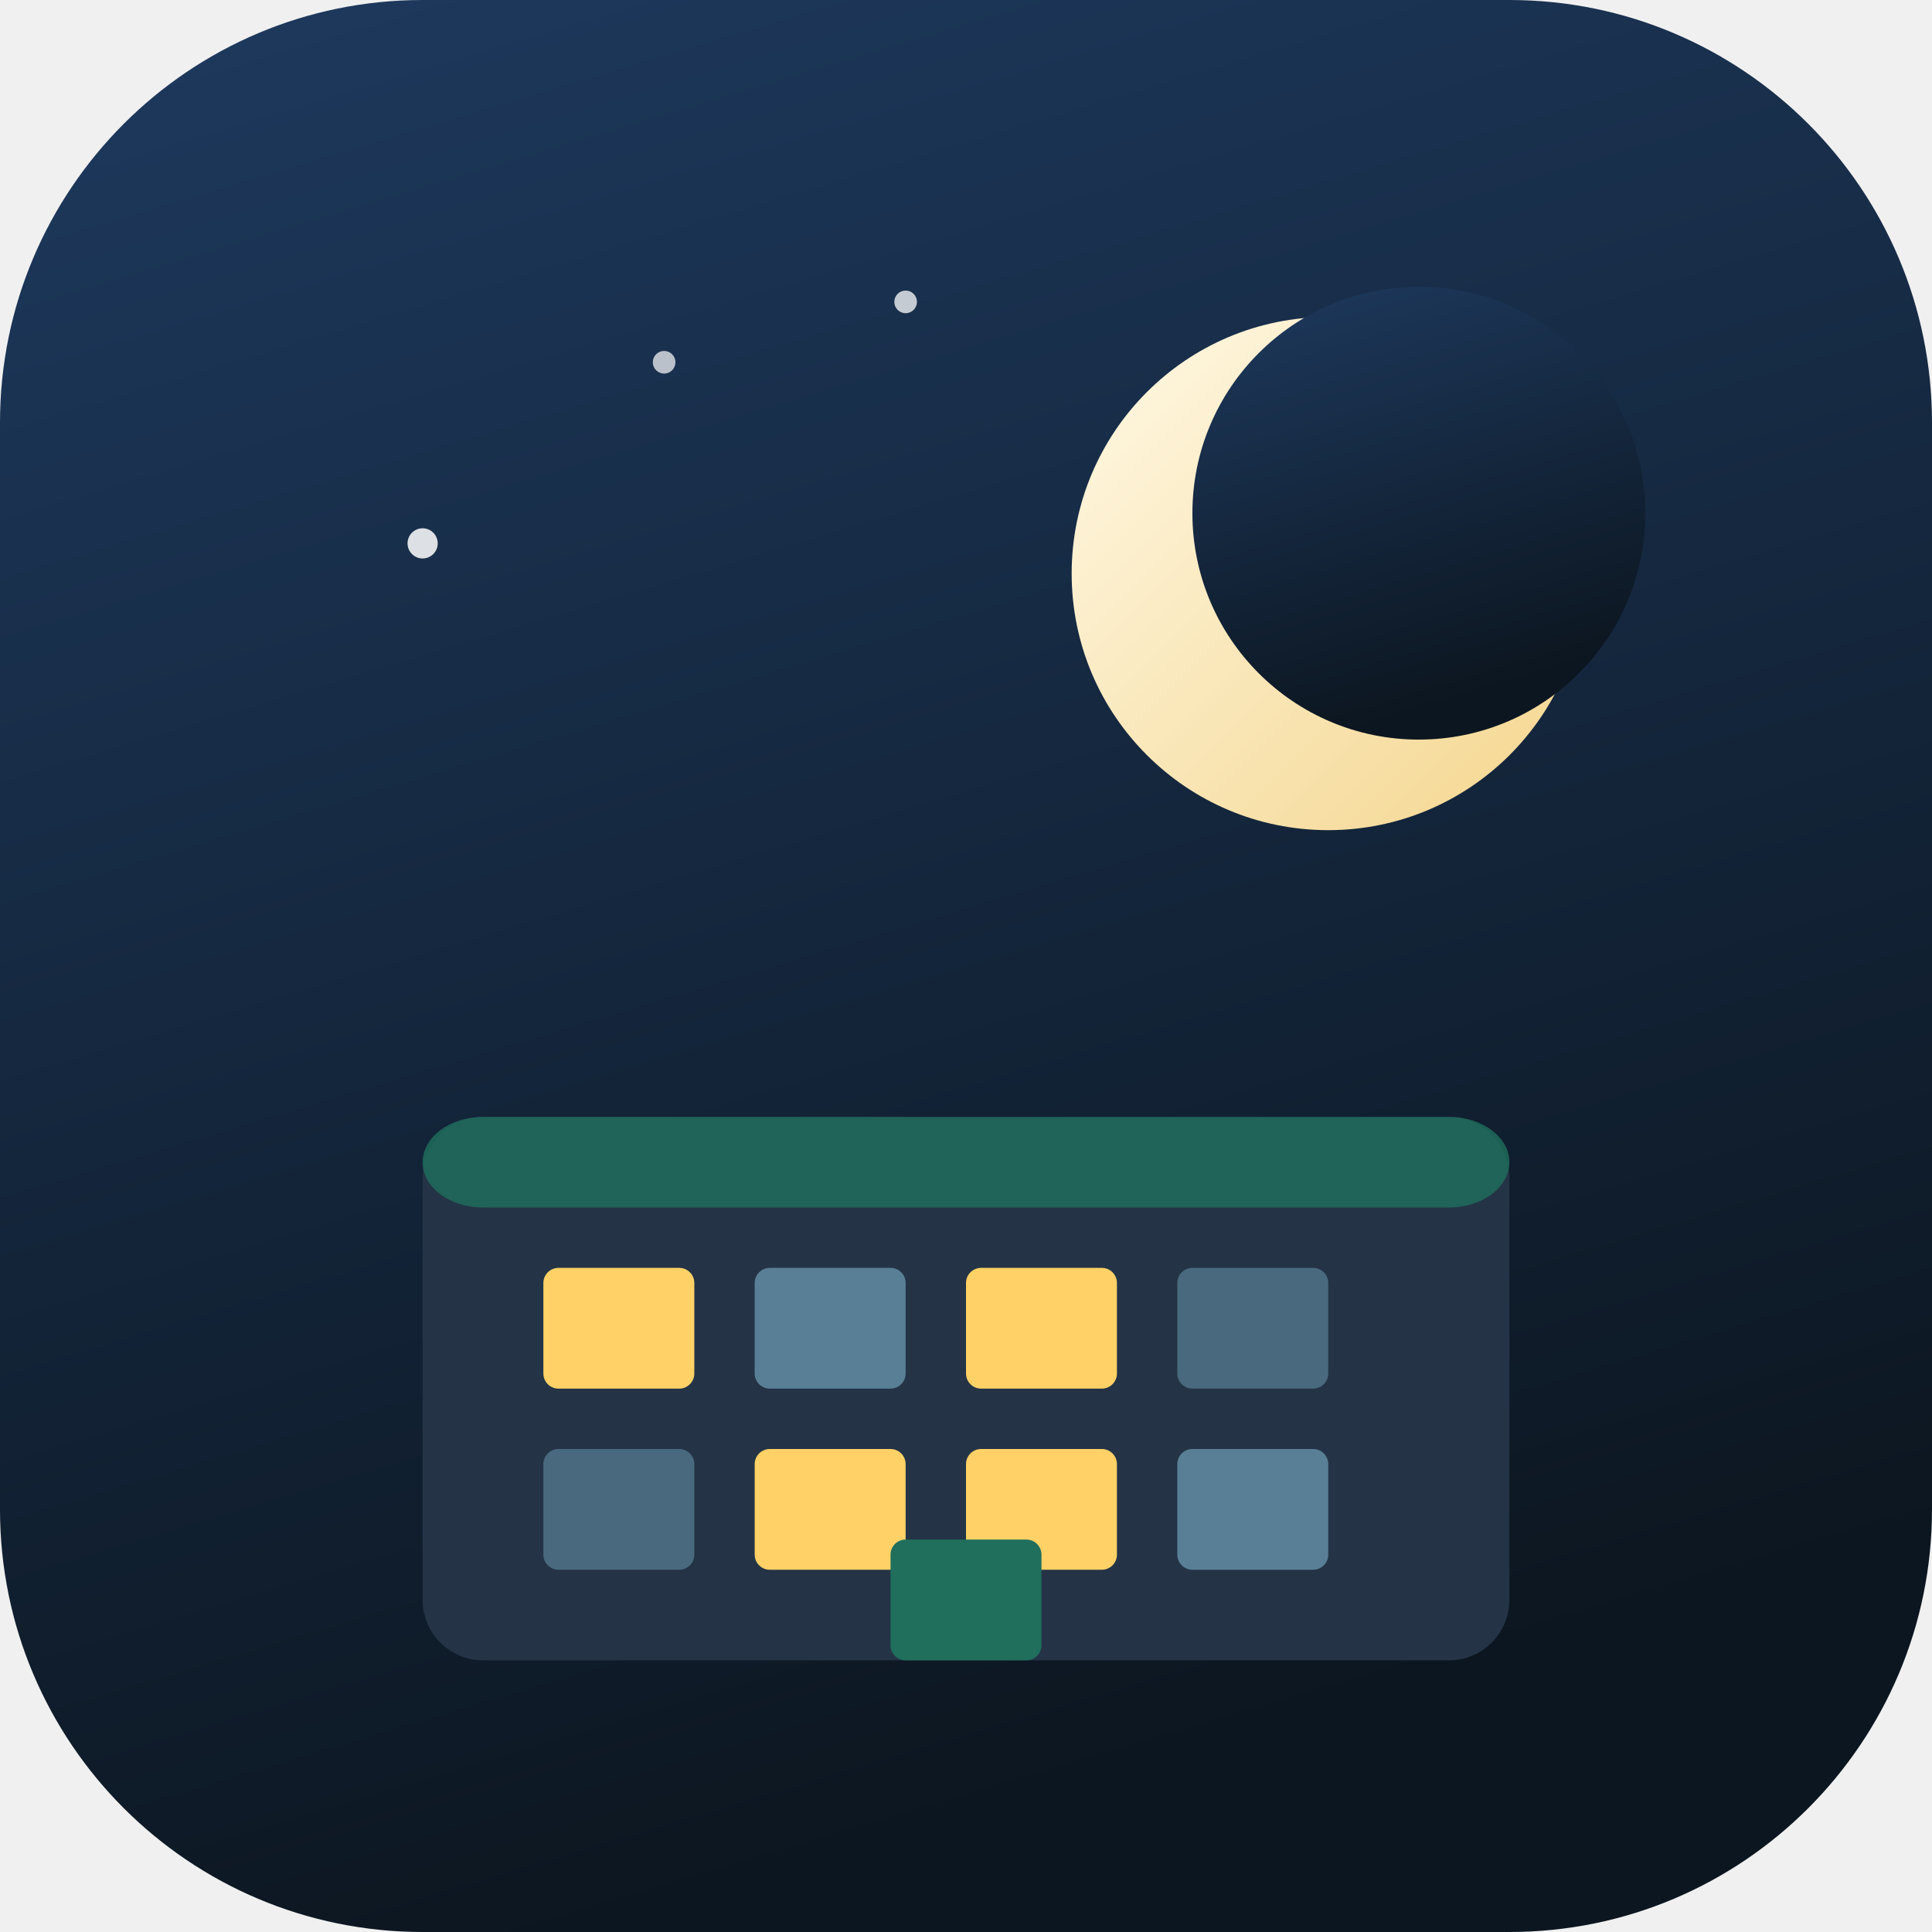
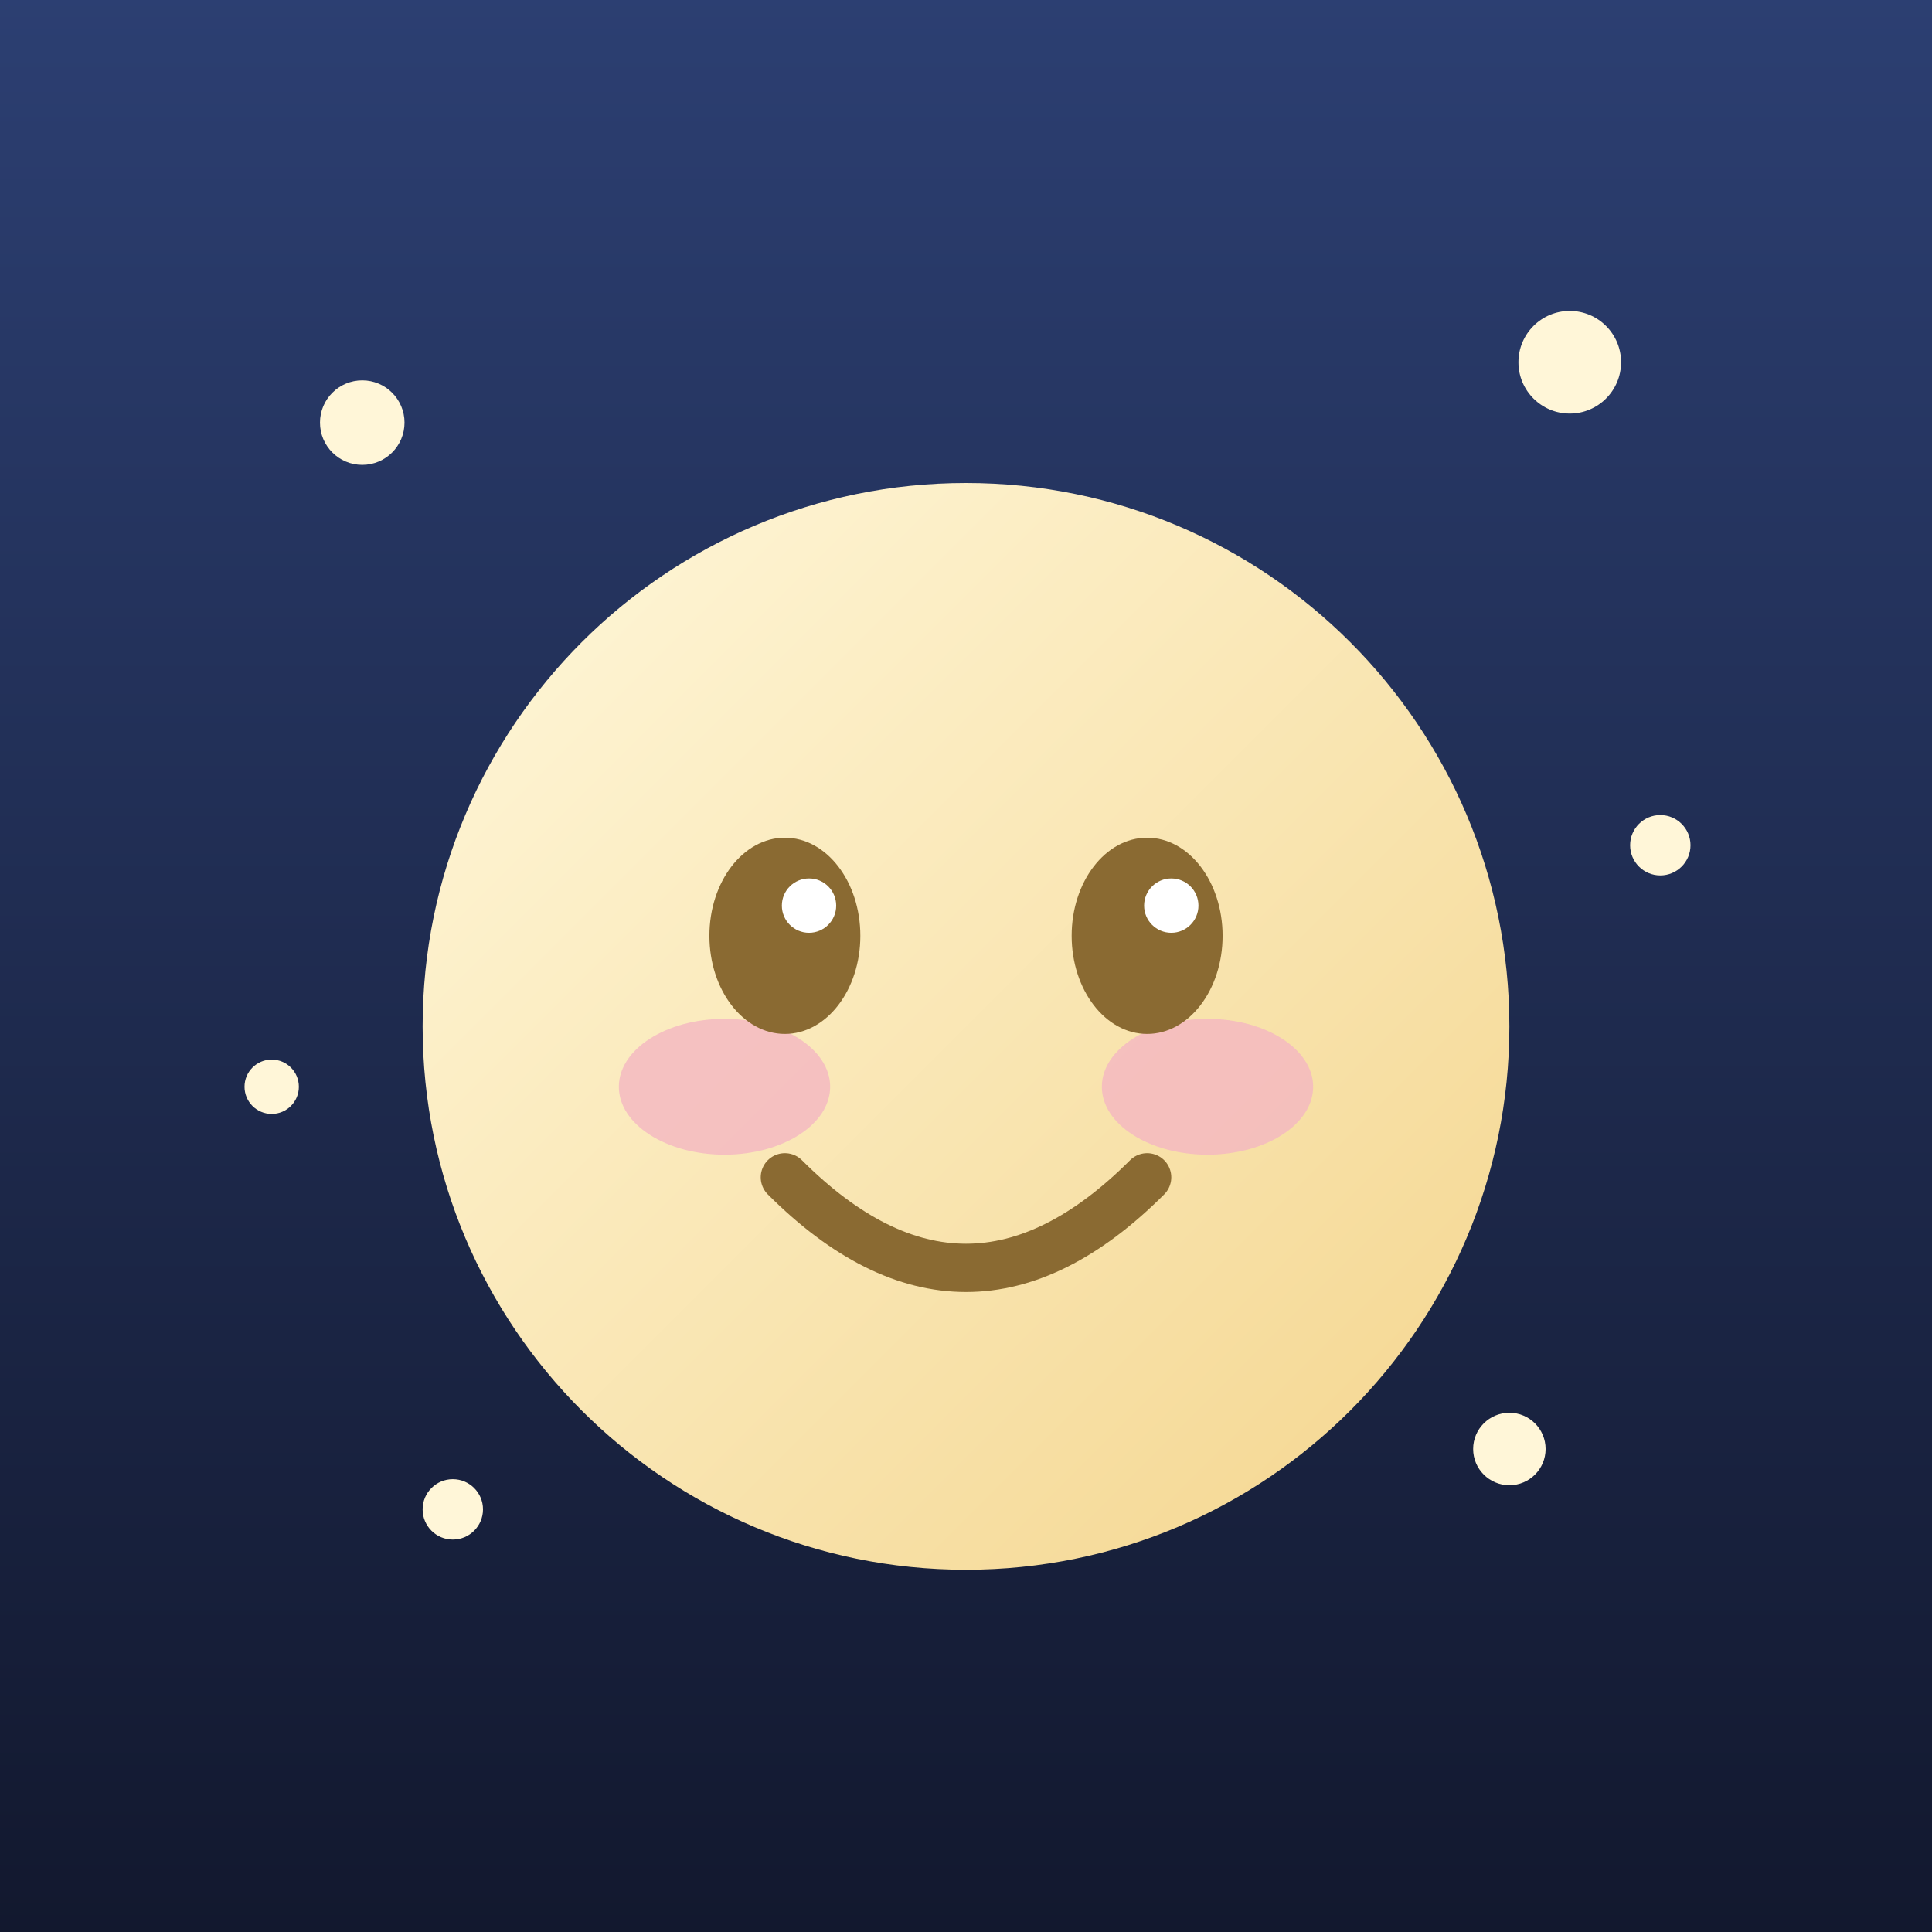
- <svg xmlns="http://www.w3.org/2000/svg" viewBox="0 0 256 256" role="img" aria-label="Gece">
+ <svg xmlns="http://www.w3.org/2000/svg" viewBox="0 0 128 128" role="img" aria-label="Gece">
  <defs>
-     <linearGradient id="gece-sky" x1="0" y1="0" x2="0.3" y2="1">
-       <stop offset="0%" stop-color="#1e3a5f" />
-       <stop offset="100%" stop-color="#0c1620" />
+     <linearGradient id="bg" x1="0" y1="0" x2="0" y2="1">
+       <stop offset="0%" stop-color="#2c3f72" />
+       <stop offset="100%" stop-color="#12182e" />
    </linearGradient>
-     <linearGradient id="gece-moon" x1="0" y1="0" x2="1" y2="1">
-       <stop offset="0%" stop-color="#fff9e6" />
+     <linearGradient id="moon" x1="0" y1="0" x2="1" y2="1">
+       <stop offset="0%" stop-color="#fff8dc" />
      <stop offset="100%" stop-color="#f4d58d" />
    </linearGradient>
  </defs>
-   <rect width="256" height="256" rx="56" fill="url(#gece-sky)" />
-   <circle cx="56" cy="72" r="2" fill="#fff" opacity=".85" />
-   <circle cx="88" cy="48" r="1.5" fill="#fff" opacity=".7" />
-   <circle cx="168" cy="56" r="2" fill="#fff" opacity=".9" />
-   <circle cx="196" cy="88" r="1.5" fill="#fff" opacity=".65" />
-   <circle cx="120" cy="40" r="1.5" fill="#fff" opacity=".75" />
-   <circle cx="176" cy="76" r="34" fill="url(#gece-moon)" />
-   <circle cx="188" cy="68" r="30" fill="url(#gece-sky)" />
-   <rect x="56" y="148" width="144" height="72" rx="8" fill="#243446" />
-   <rect x="56" y="148" width="144" height="12" rx="8" fill="#1f6f5c" opacity=".8" />
-   <rect x="72" y="168" width="20" height="16" rx="2" fill="#ffd166" />
-   <rect x="100" y="168" width="20" height="16" rx="2" fill="#8ecae6" opacity=".5" />
-   <rect x="128" y="168" width="20" height="16" rx="2" fill="#ffd166" />
-   <rect x="156" y="168" width="20" height="16" rx="2" fill="#8ecae6" opacity=".35" />
-   <rect x="72" y="192" width="20" height="16" rx="2" fill="#8ecae6" opacity=".35" />
-   <rect x="100" y="192" width="20" height="16" rx="2" fill="#ffd166" />
-   <rect x="128" y="192" width="20" height="16" rx="2" fill="#ffd166" />
-   <rect x="156" y="192" width="20" height="16" rx="2" fill="#8ecae6" opacity=".5" />
-   <rect x="118" y="204" width="20" height="16" rx="2" fill="#1f6f5c" />
+   <rect width="128" height="128" fill="url(#bg)" />
+   <circle cx="24" cy="28" r="2.8" fill="#fff6d8" />
+   <circle cx="104" cy="24" r="3.4" fill="#fff6d8" />
+   <circle cx="110" cy="56" r="2" fill="#fff6d8" />
+   <circle cx="18" cy="72" r="1.8" fill="#fff6d8" />
+   <circle cx="100" cy="96" r="2.4" fill="#fff6d8" />
+   <circle cx="30" cy="100" r="2" fill="#fff6d8" />
+   <circle cx="64" cy="68" r="36" fill="url(#moon)" />
+   <ellipse cx="48" cy="72" rx="7" ry="4.5" fill="#f4b6c2" opacity=".8" />
+   <ellipse cx="80" cy="72" rx="7" ry="4.5" fill="#f4b6c2" opacity=".8" />
+   <ellipse cx="52" cy="62" rx="5" ry="6.5" fill="#8a6a32" />
+   <ellipse cx="76" cy="62" rx="5" ry="6.5" fill="#8a6a32" />
+   <circle cx="53.6" cy="60" r="1.8" fill="#fff" />
+   <circle cx="77.6" cy="60" r="1.8" fill="#fff" />
+   <path d="M52 78 Q64 90 76 78" fill="none" stroke="#8a6a32" stroke-width="3.2" stroke-linecap="round" />
</svg>
